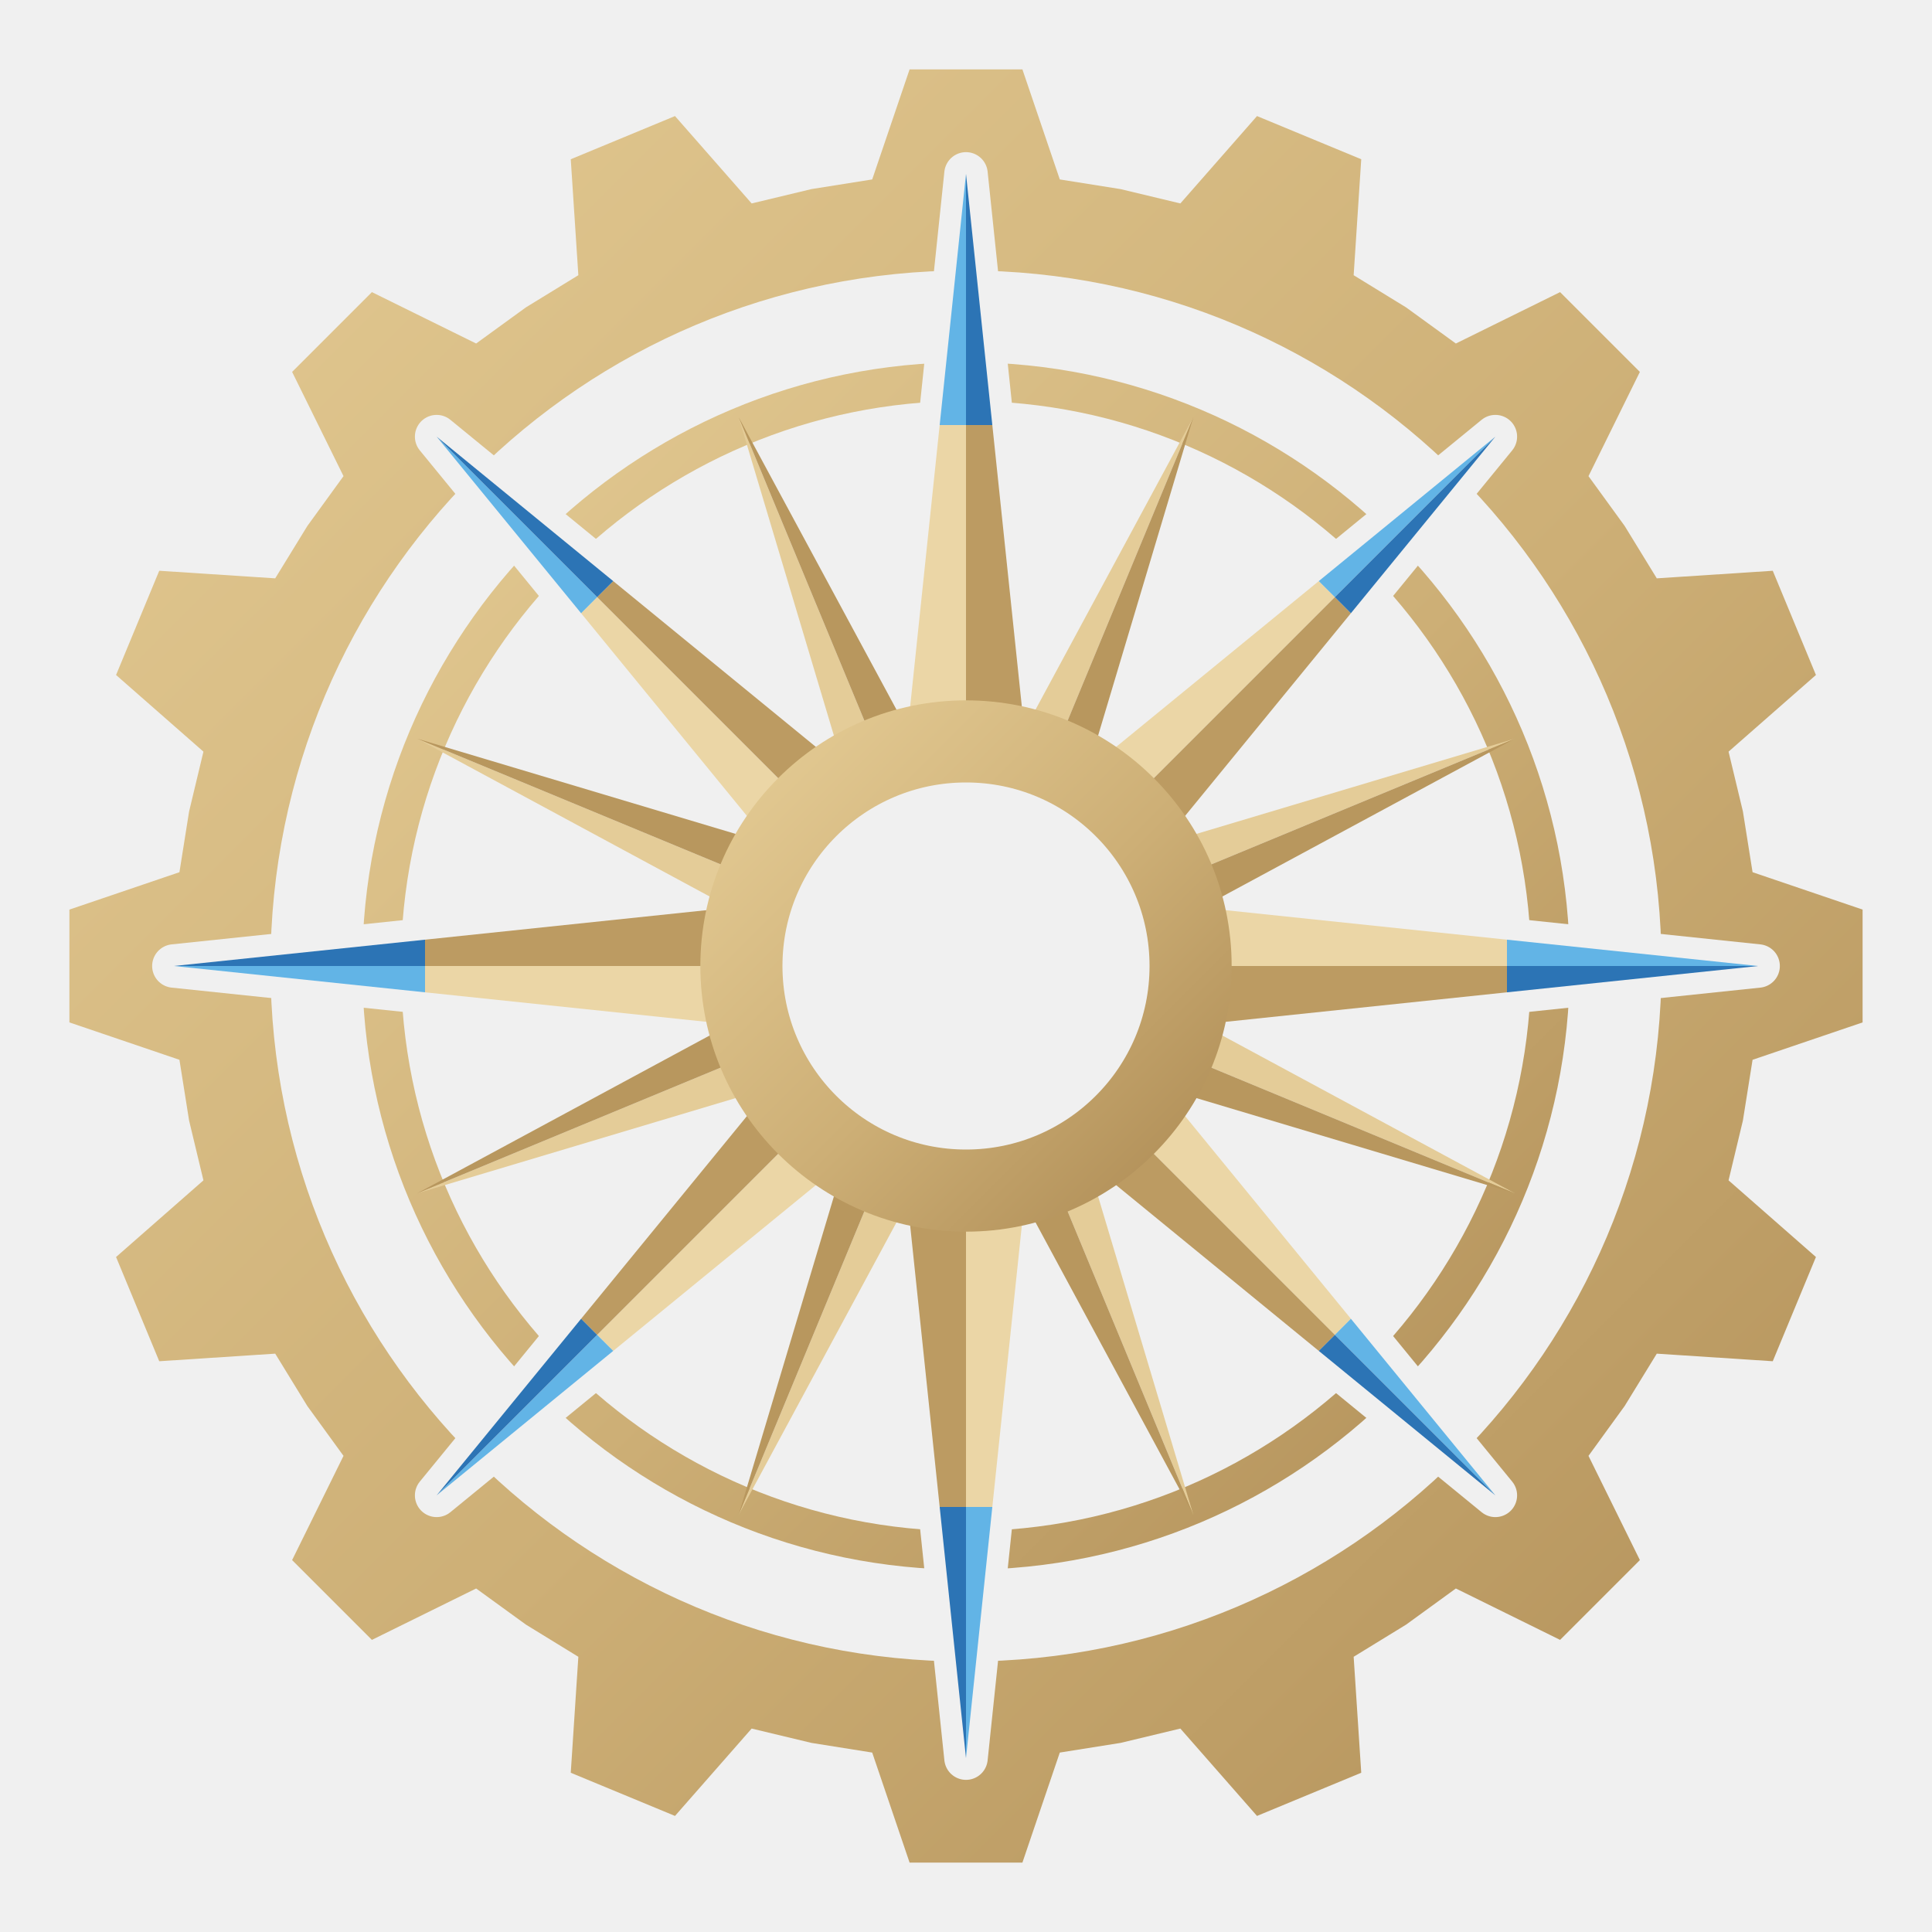
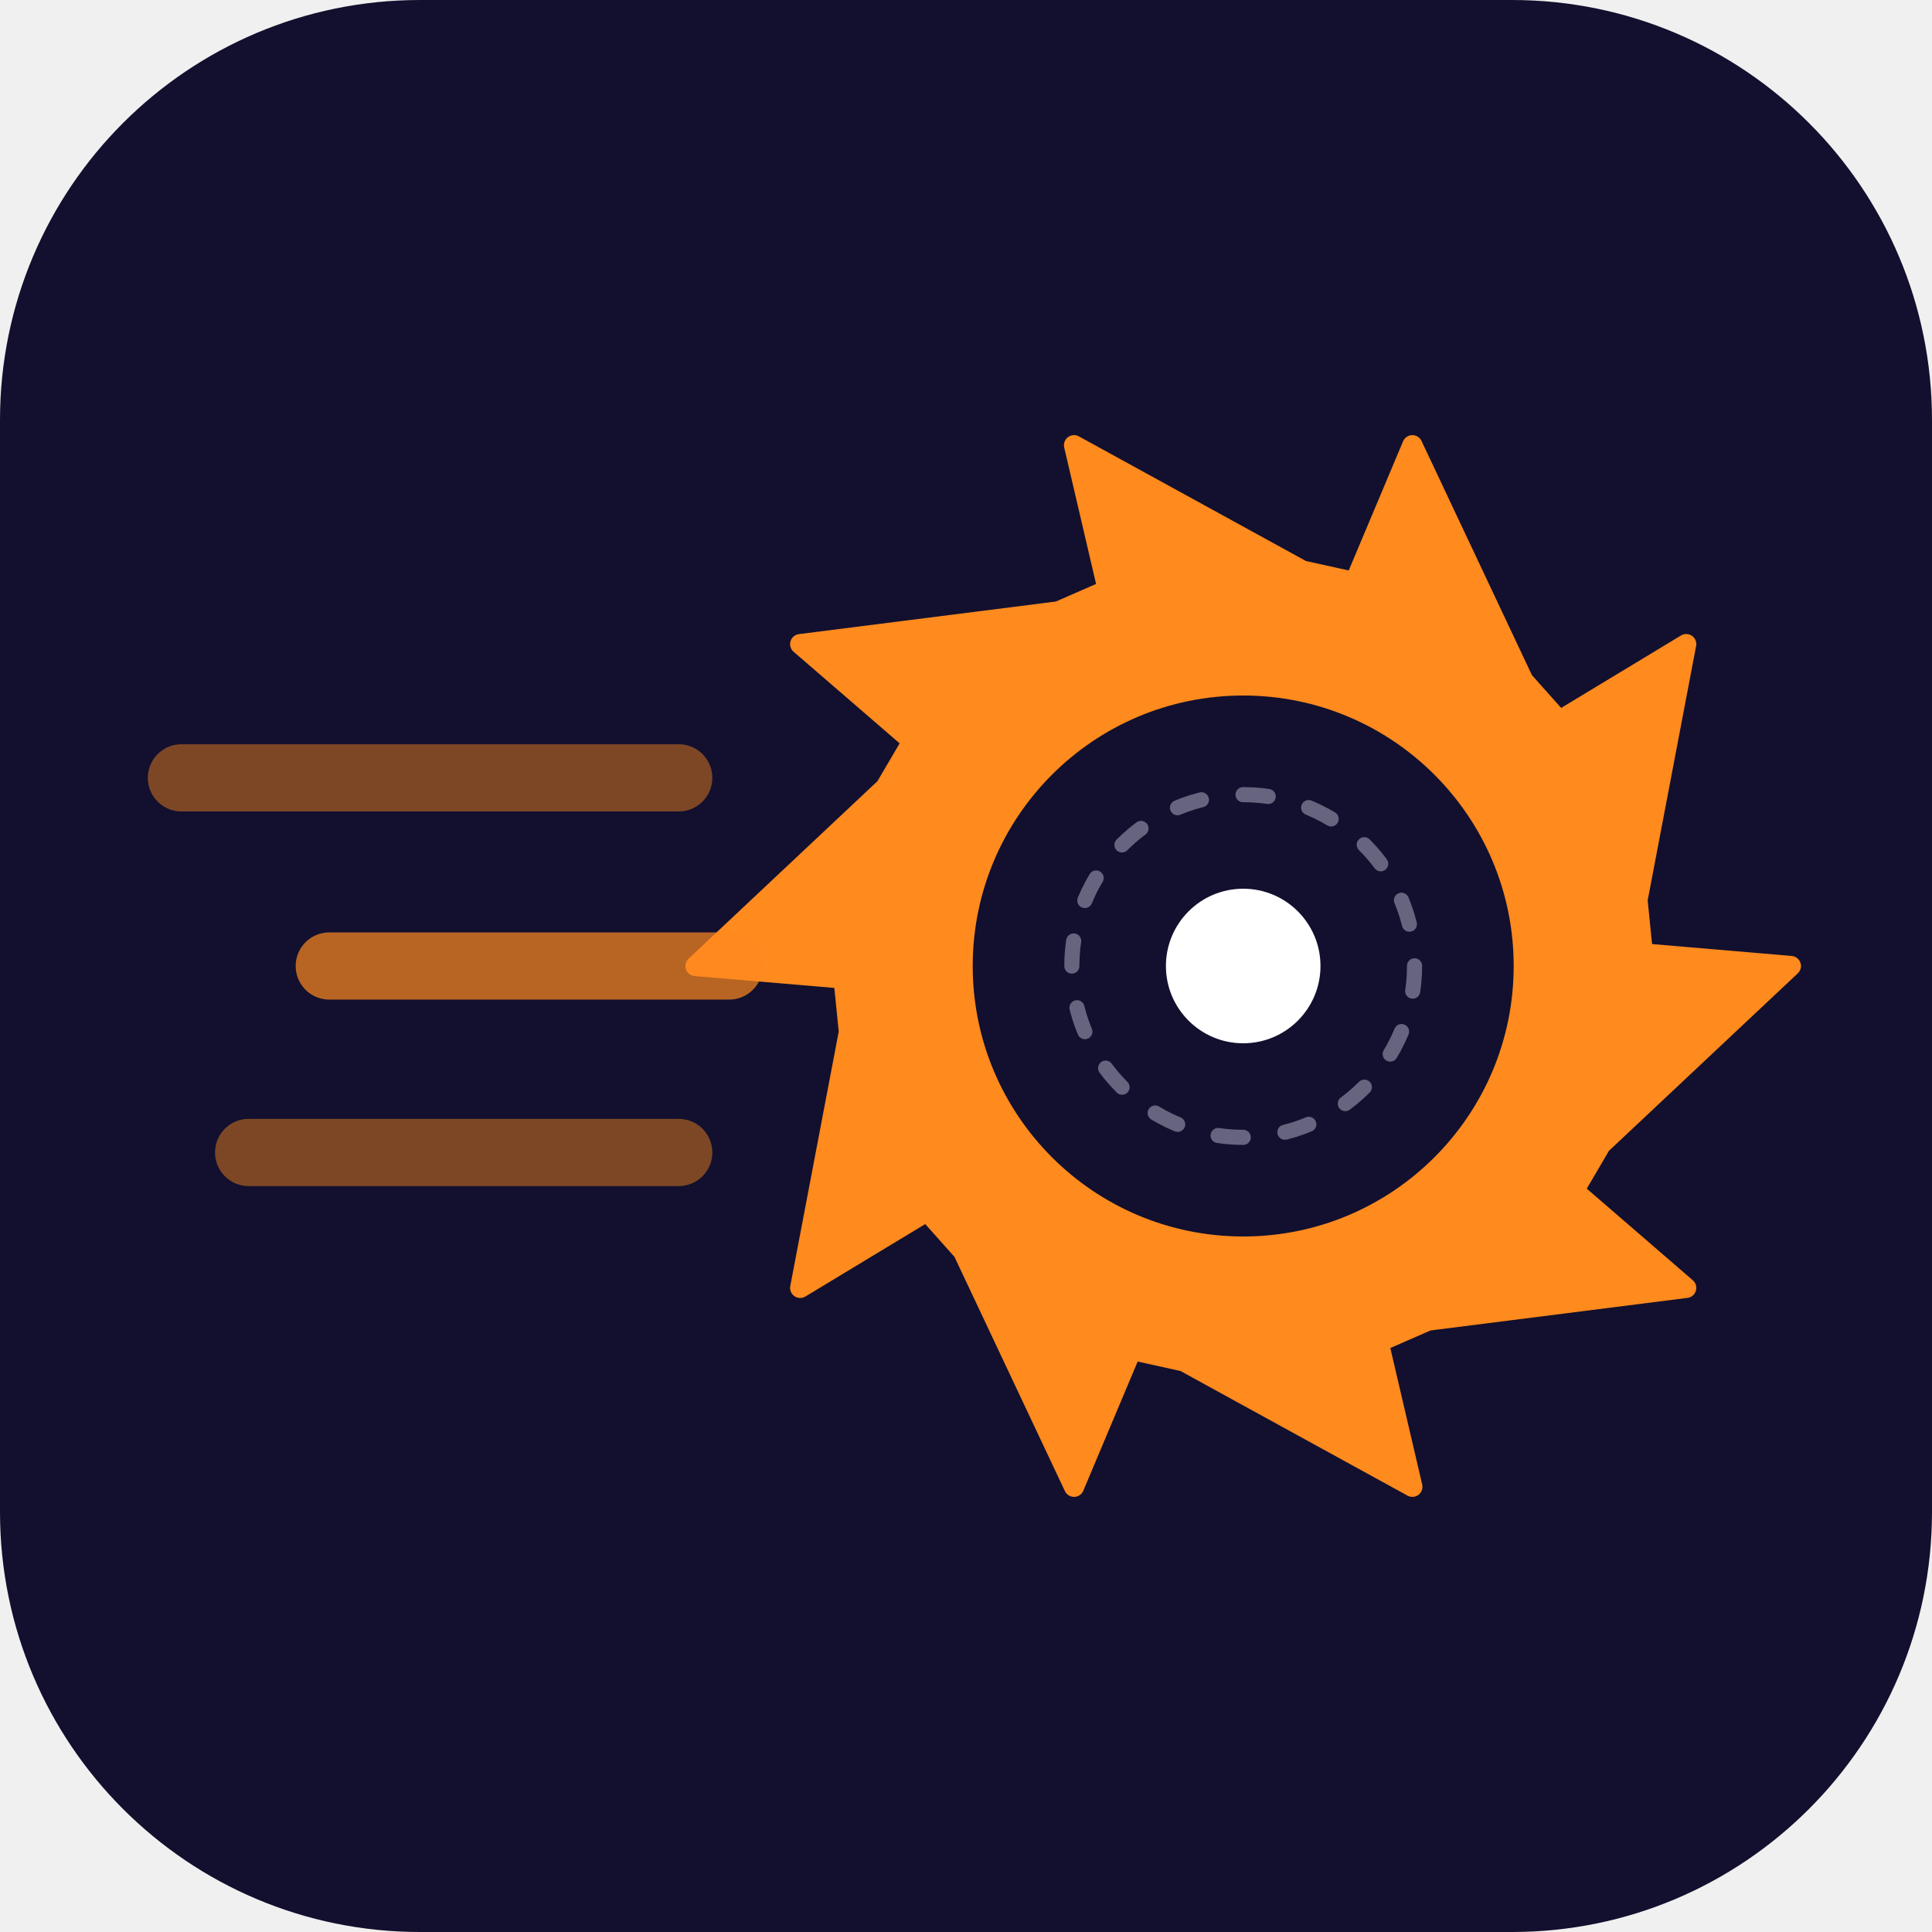
- <svg xmlns="http://www.w3.org/2000/svg" viewBox="0 0 400 400" width="400" height="400">
-   <defs>
-     <linearGradient id="g" x1="0" y1="0" x2="1" y2="1">
-       <stop offset="0" stop-color="#E4CB94" />
-       <stop offset="0.55" stop-color="#CDAF76" />
-       <stop offset="1" stop-color="#B08E57" />
-     </linearGradient>
-     <mask id="k" maskUnits="userSpaceOnUse" x="0" y="0" width="400" height="400">
-       <rect width="400" height="400" fill="#fff" />
-       <polygon points="240.00,187.00 364.00,200.00 240.00,213.00" fill="#000" stroke="#000" stroke-width="9" stroke-linejoin="round" />
-       <polygon points="187.00,160.00 200.00,36.00 213.00,160.00" fill="#000" stroke="#000" stroke-width="9" stroke-linejoin="round" />
-       <polygon points="160.00,213.00 36.00,200.00 160.00,187.00" fill="#000" stroke="#000" stroke-width="9" stroke-linejoin="round" />
-       <polygon points="213.00,240.00 200.00,364.00 187.00,240.00" fill="#000" stroke="#000" stroke-width="9" stroke-linejoin="round" />
-       <polygon points="220.15,163.58 309.60,90.40 236.42,179.85" fill="#000" stroke="#000" stroke-width="9" stroke-linejoin="round" />
-       <polygon points="163.58,179.85 90.40,90.40 179.85,163.58" fill="#000" stroke="#000" stroke-width="9" stroke-linejoin="round" />
-       <polygon points="179.85,236.42 90.40,309.60 163.58,220.15" fill="#000" stroke="#000" stroke-width="9" stroke-linejoin="round" />
-       <polygon points="236.42,220.15 309.60,309.60 220.15,236.42" fill="#000" stroke="#000" stroke-width="9" stroke-linejoin="round" />
-     </mask>
-   </defs>
-   <g mask="url(#k)">
-     <path d="M360.85,231.99 L362.85,219.42 L385.63,211.68 L385.63,188.32 L362.85,180.58 L360.85,168.00 L357.88,155.62 L375.97,139.75 L367.03,118.17 L343.02,119.74 L336.36,108.88 L328.88,98.58 L339.52,77.00 L323.00,60.48 L301.42,71.12 L291.11,63.64 L280.26,56.98 L281.83,32.97 L260.25,24.03 L244.38,42.12 L231.99,39.15 L219.42,37.15 L211.68,14.37 L188.32,14.37 L180.58,37.15 L168.00,39.15 L155.62,42.12 L139.75,24.03 L118.17,32.97 L119.74,56.98 L108.88,63.64 L98.58,71.12 L77.00,60.48 L60.48,77.00 L71.12,98.58 L63.64,108.89 L56.98,119.74 L32.97,118.17 L24.03,139.75 L42.12,155.62 L39.15,168.01 L37.15,180.58 L14.37,188.32 L14.37,211.68 L37.15,219.42 L39.15,232.00 L42.12,244.38 L24.03,260.25 L32.97,281.83 L56.98,280.26 L63.64,291.12 L71.12,301.42 L60.48,323.00 L77.00,339.52 L98.58,328.88 L108.89,336.36 L119.74,343.02 L118.17,367.03 L139.75,375.97 L155.62,357.88 L168.01,360.85 L180.58,362.85 L188.32,385.63 L211.68,385.63 L219.42,362.85 L232.00,360.85 L244.38,357.88 L260.25,375.97 L281.83,367.03 L280.26,343.02 L291.12,336.36 L301.42,328.88 L323.00,339.52 L339.52,323.00 L328.88,301.42 L336.36,291.11 L343.02,280.26 L367.03,281.83 L375.97,260.25 L357.88,244.38 Z M344,200 A144,144 0 1,0 56,200 A144,144 0 1,0 344,200 Z" fill="url(#g)" fill-rule="evenodd" />
-     <circle cx="200" cy="200" r="121" fill="none" stroke="url(#g)" stroke-width="8" />
+ <svg xmlns="http://www.w3.org/2000/svg" viewBox="-740 -575 1150 1150" width="512" height="512">
+   <rect x="-740" y="-575" width="1150" height="1150" rx="250" fill="#12102E" />
+   <path d="M326.0,0.0L213.0,106.2L196.8,133.8L263.7,191.6L109.9,211.1L80.6,223.9L100.7,310.0L-35.2,235.4L-66.4,228.5L-100.7,310.0L-166.8,169.8L-188.1,145.9L-263.7,191.6L-234.7,39.3L-237.9,7.5L-326.0,0.0L-213.0,-106.2L-196.8,-133.8L-263.7,-191.6L-109.9,-211.1L-80.6,-223.9L-100.7,-310.0L35.2,-235.4L66.4,-228.5L100.7,-310.0L166.8,-169.8L188.1,-145.9L263.7,-191.6L234.7,-39.3L237.9,-7.5Z" fill="#FF8A1E" stroke="#FF8A1E" stroke-width="12" stroke-linejoin="round" />
+   <circle r="161" fill="#12102E" />
+   <circle r="102" fill="none" stroke="#66647E" stroke-width="9" stroke-linecap="round" stroke-dasharray="15 25.05" />
+   <circle r="46" fill="#FFFFFF" />
+   <g stroke="#FF8A1E" stroke-width="40" stroke-linecap="round">
+     <line x1="-632" y1="-112" x2="-336" y2="-112" stroke-opacity=".45" />
+     <line x1="-544" y1="0" x2="-306" y2="0" stroke-opacity=".7" />
+     <line x1="-592" y1="111" x2="-336" y2="111" stroke-opacity=".45" />
  </g>
-   <polygon points="236.96,184.69 233.70,176.84 313.64,152.93" fill="#E4CC98" />
-   <polygon points="236.96,184.69 240.21,192.55 313.64,152.93" fill="#B8975E" />
-   <polygon points="215.31,163.04 207.45,159.79 247.07,86.36" fill="#E4CC98" />
-   <polygon points="215.31,163.04 223.16,166.30 247.07,86.36" fill="#B8975E" />
-   <polygon points="184.69,163.04 176.84,166.30 152.93,86.36" fill="#E4CC98" />
-   <polygon points="184.69,163.04 192.55,159.79 152.93,86.36" fill="#B8975E" />
-   <polygon points="163.04,184.69 159.79,192.55 86.36,152.93" fill="#E4CC98" />
-   <polygon points="163.04,184.69 166.30,176.84 86.36,152.93" fill="#B8975E" />
-   <polygon points="163.04,215.31 166.30,223.16 86.36,247.07" fill="#E4CC98" />
-   <polygon points="163.04,215.31 159.79,207.45 86.36,247.07" fill="#B8975E" />
-   <polygon points="184.69,236.96 192.55,240.21 152.93,313.64" fill="#E4CC98" />
-   <polygon points="184.69,236.96 176.84,233.70 152.93,313.64" fill="#B8975E" />
-   <polygon points="215.31,236.96 223.16,233.70 247.07,313.64" fill="#E4CC98" />
-   <polygon points="215.31,236.96 207.45,240.21 247.07,313.64" fill="#B8975E" />
-   <polygon points="236.96,215.31 240.21,207.45 313.64,247.07" fill="#E4CC98" />
-   <polygon points="236.96,215.31 233.70,223.16 313.64,247.07" fill="#B8975E" />
-   <polygon points="240.00,200.00 240.00,187.00 312.00,194.55 312.00,200.00" fill="#EBD6A6" />
-   <polygon points="240.00,200.00 240.00,213.00 312.00,205.45 312.00,200.00" fill="#BC9B62" />
-   <polygon points="312.00,200.00 312.00,194.55 364.00,200.00" fill="#62B4E6" />
-   <polygon points="312.00,200.00 312.00,205.45 364.00,200.00" fill="#2C74B5" />
-   <polygon points="200.00,160.00 187.00,160.00 194.55,88.00 200.00,88.00" fill="#EBD6A6" />
-   <polygon points="200.00,160.00 213.00,160.00 205.45,88.00 200.00,88.00" fill="#BC9B62" />
-   <polygon points="200.00,88.00 194.55,88.00 200.00,36.00" fill="#62B4E6" />
-   <polygon points="200.00,88.00 205.45,88.00 200.00,36.00" fill="#2C74B5" />
-   <polygon points="160.00,200.00 160.00,213.00 88.00,205.45 88.00,200.00" fill="#EBD6A6" />
-   <polygon points="160.00,200.00 160.00,187.00 88.00,194.55 88.00,200.00" fill="#BC9B62" />
-   <polygon points="88.00,200.00 88.00,205.45 36.00,200.00" fill="#62B4E6" />
-   <polygon points="88.00,200.00 88.00,194.55 36.00,200.00" fill="#2C74B5" />
-   <polygon points="200.00,240.00 213.00,240.00 205.45,312.00 200.00,312.00" fill="#EBD6A6" />
-   <polygon points="200.00,240.00 187.00,240.00 194.55,312.00 200.00,312.00" fill="#BC9B62" />
-   <polygon points="200.00,312.00 205.45,312.00 200.00,364.00" fill="#62B4E6" />
-   <polygon points="200.00,312.00 194.55,312.00 200.00,364.00" fill="#2C74B5" />
-   <polygon points="228.28,171.72 220.15,163.58 273.04,120.31 276.37,123.63" fill="#EBD6A6" />
-   <polygon points="228.28,171.72 236.42,179.85 279.69,126.96 276.37,123.63" fill="#BC9B62" />
-   <polygon points="276.37,123.63 273.04,120.31 309.60,90.40" fill="#62B4E6" />
-   <polygon points="276.37,123.63 279.69,126.96 309.60,90.40" fill="#2C74B5" />
-   <polygon points="171.72,171.72 163.58,179.85 120.31,126.96 123.63,123.63" fill="#EBD6A6" />
-   <polygon points="171.72,171.72 179.85,163.58 126.96,120.31 123.63,123.63" fill="#BC9B62" />
-   <polygon points="123.63,123.63 120.31,126.96 90.40,90.40" fill="#62B4E6" />
-   <polygon points="123.63,123.63 126.96,120.31 90.40,90.40" fill="#2C74B5" />
-   <polygon points="171.72,228.28 179.85,236.42 126.96,279.69 123.63,276.37" fill="#EBD6A6" />
-   <polygon points="171.72,228.28 163.58,220.15 120.31,273.04 123.63,276.37" fill="#BC9B62" />
-   <polygon points="123.63,276.37 126.96,279.69 90.40,309.60" fill="#62B4E6" />
-   <polygon points="123.63,276.37 120.31,273.04 90.40,309.60" fill="#2C74B5" />
-   <polygon points="228.28,228.28 236.42,220.15 279.69,273.04 276.37,276.37" fill="#EBD6A6" />
-   <polygon points="228.28,228.28 220.15,236.42 273.04,279.69 276.37,276.37" fill="#BC9B62" />
-   <polygon points="276.37,276.37 279.69,273.04 309.60,309.60" fill="#62B4E6" />
-   <polygon points="276.37,276.37 273.04,279.69 309.60,309.60" fill="#2C74B5" />
-   <circle cx="200" cy="200" r="46.5" fill="none" stroke="url(#g)" stroke-width="17" />
</svg>
